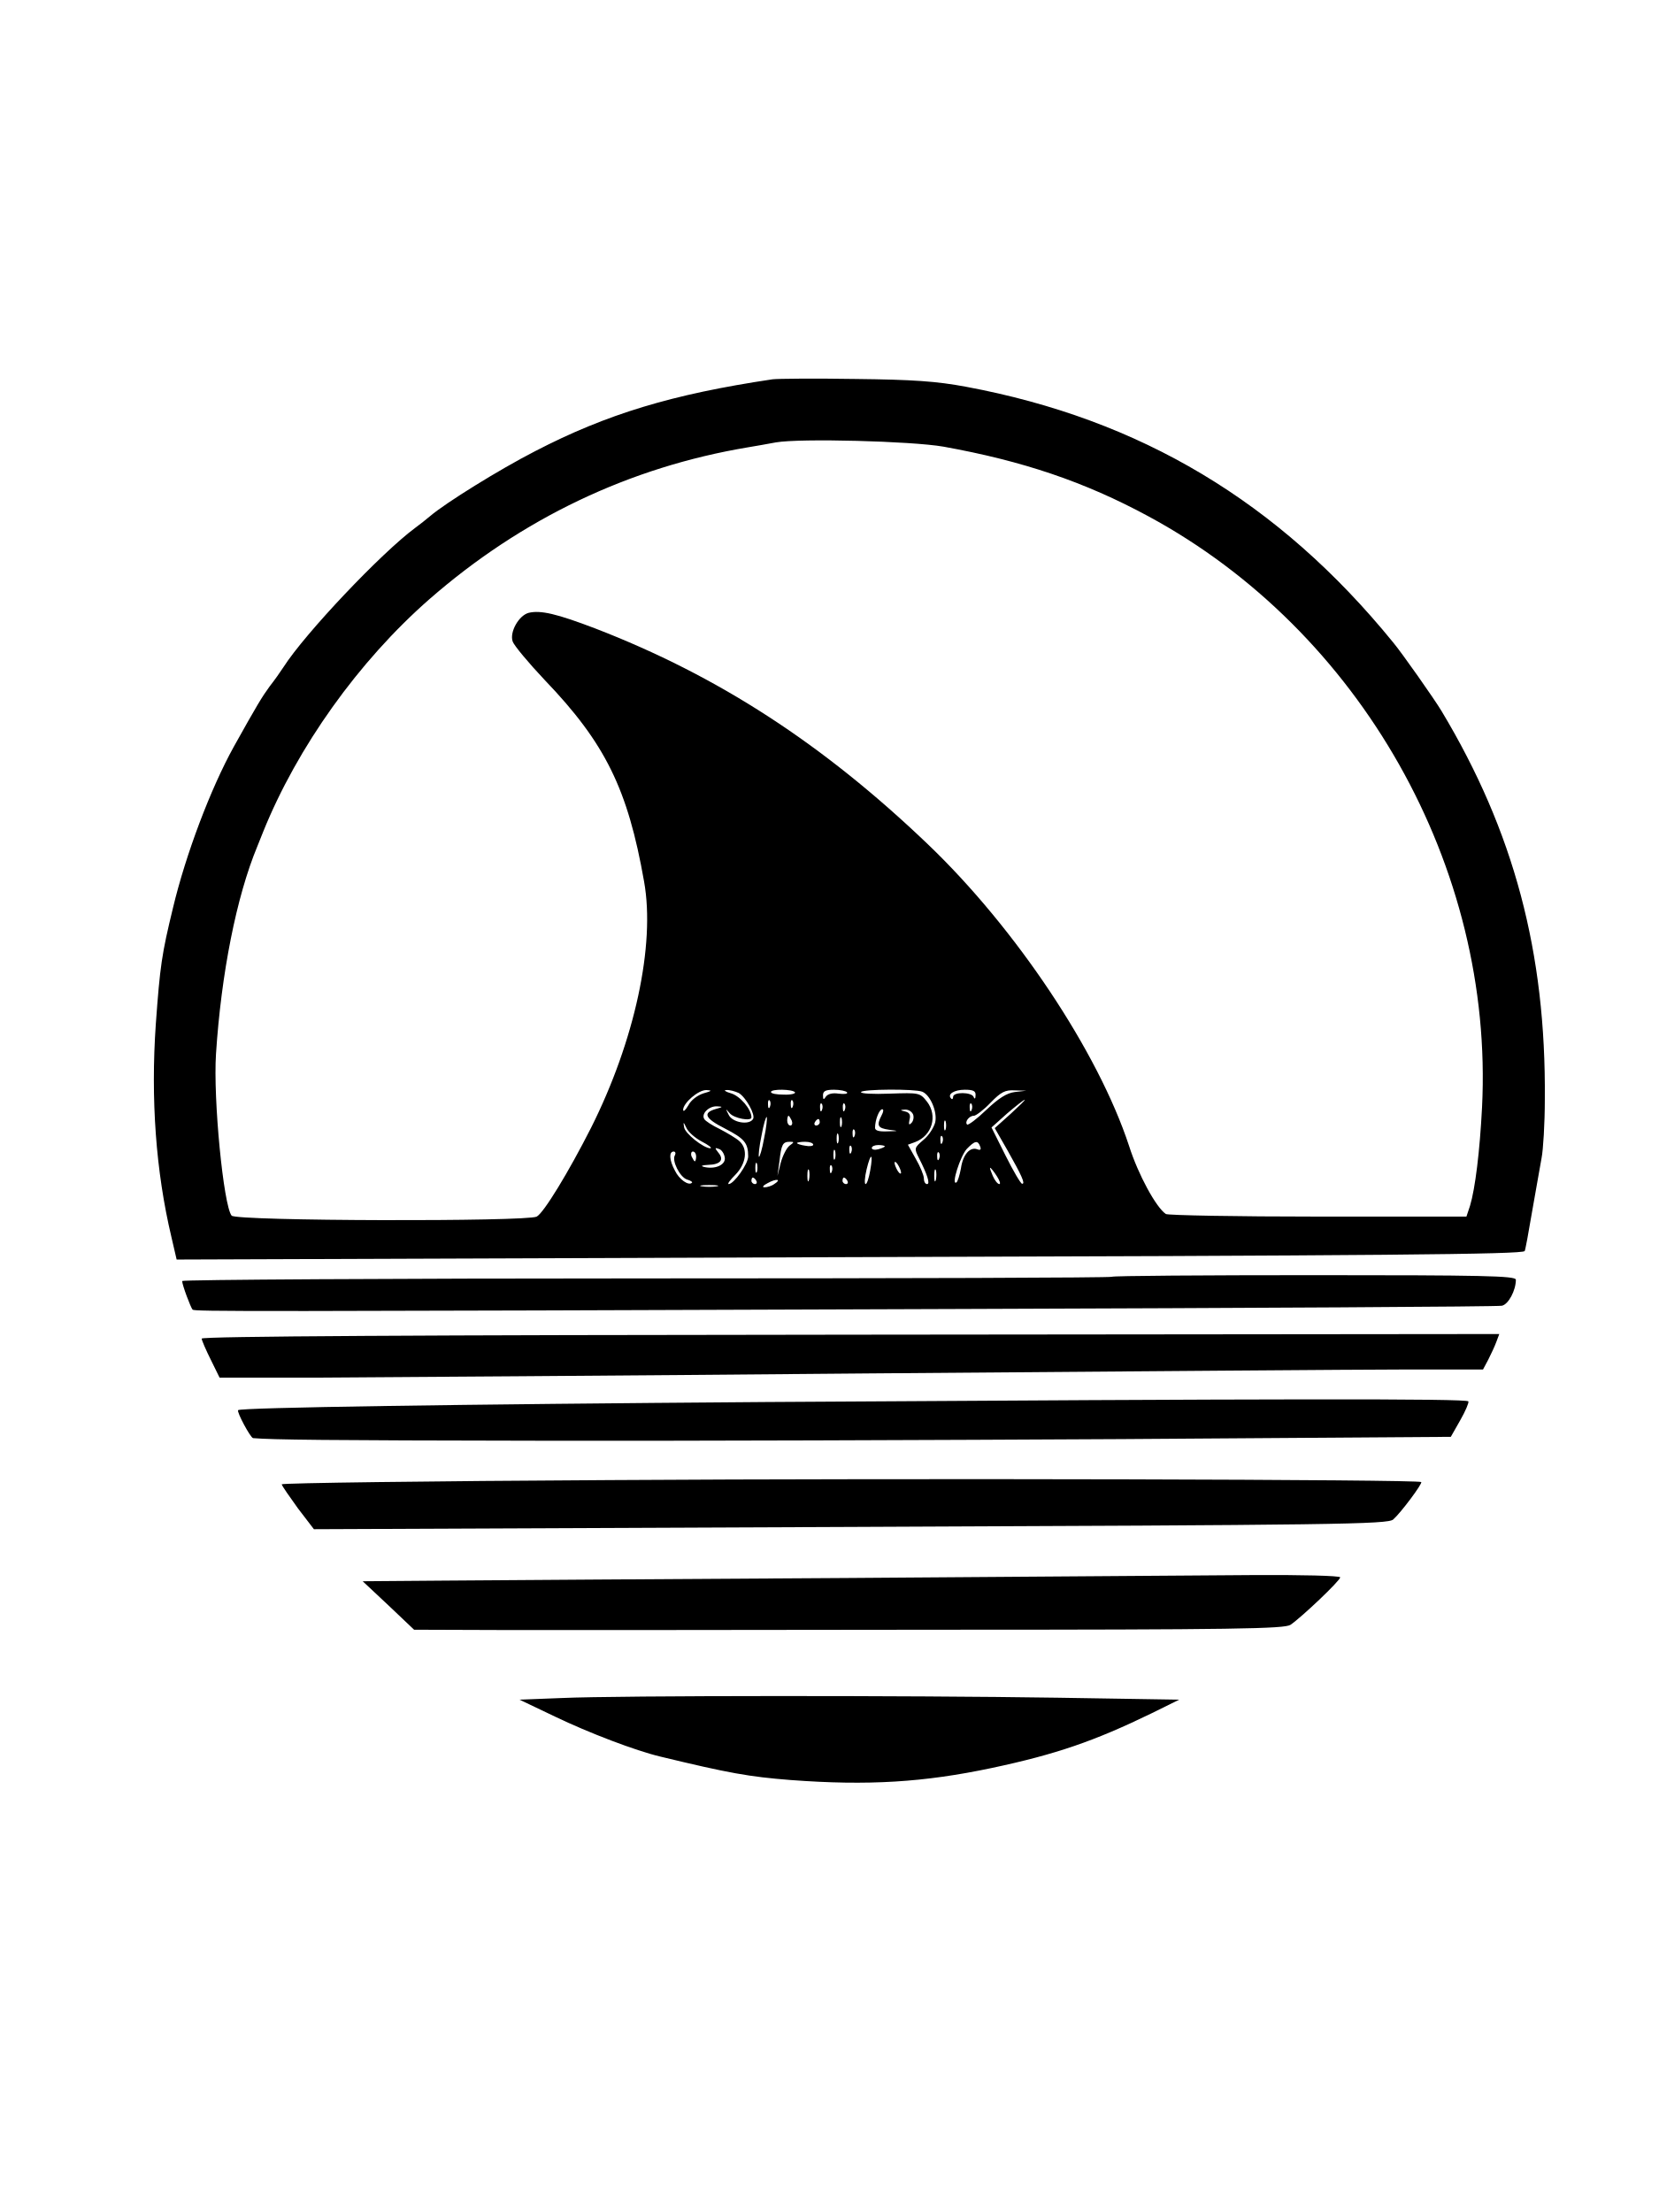
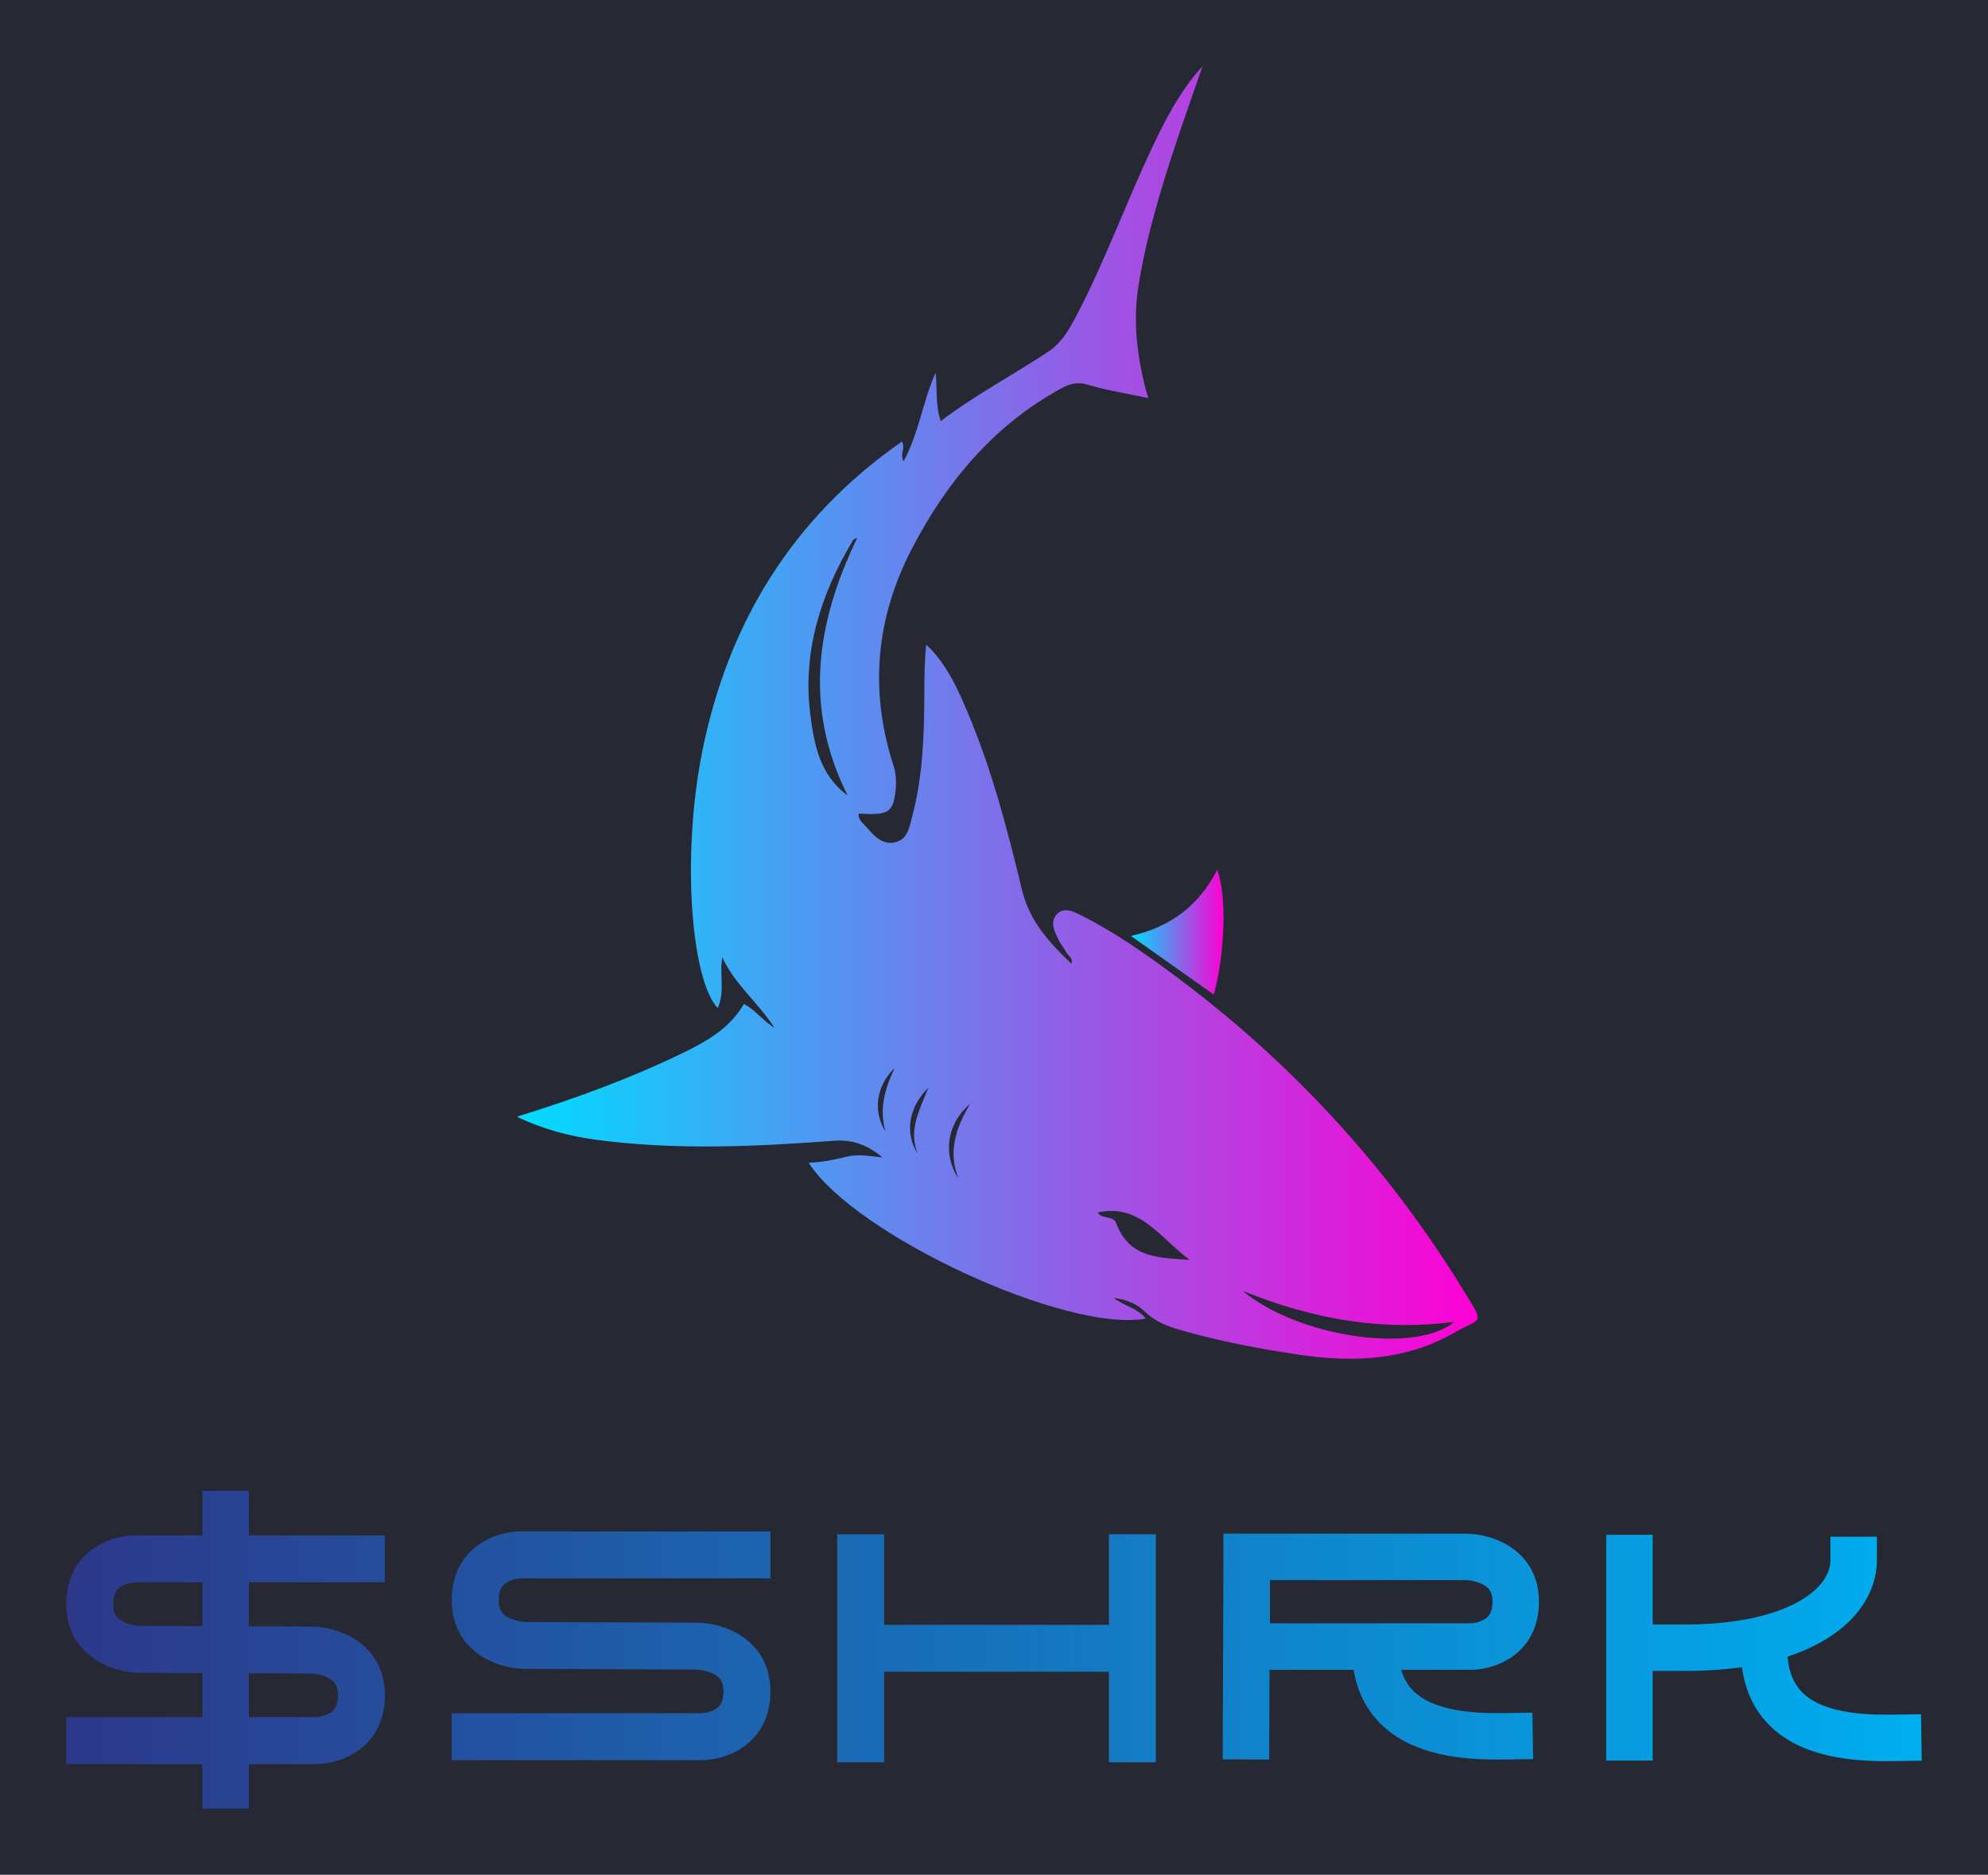
- <svg xmlns="http://www.w3.org/2000/svg" version="1.0" width="510pt" height="680pt" viewBox="0 0 510 680" preserveAspectRatio="xMidYMid meet">
-   <g transform="translate(0,680) scale(0.1,-0.1)" fill="#000000" stroke="none">
-     <path d="M2375 5634 c-309 -46 -510 -107 -730 -221 -111 -57 -275 -159 -322 -199 -12 -10 -33 -27 -47 -37 -104 -77 -338 -324 -404 -427 -9 -14 -28 -41 -43 -60 -24 -33 -38 -56 -110 -185 -72 -130 -148 -332 -187 -495 -35 -144 -40 -179 -53 -358 -16 -230 0 -453 48 -655 l16 -69 1956 7 c1773 5 2178 9 2188 19 2 2 12 57 23 122 11 65 25 139 29 164 5 25 10 106 10 180 4 452 -95 824 -318 1195 -21 35 -122 179 -149 211 -351 431 -776 685 -1312 785 -91 17 -163 22 -340 24 -124 2 -238 1 -255 -1z m525 -207 c244 -44 434 -108 630 -214 652 -352 1063 -1079 1026 -1817 -7 -136 -21 -250 -37 -303 l-11 -33 -456 0 c-251 0 -462 4 -468 8 -30 20 -85 121 -113 209 -95 289 -348 669 -619 928 -322 308 -644 517 -1022 663 -118 45 -168 57 -205 48 -30 -8 -59 -59 -49 -88 4 -12 48 -65 99 -119 186 -194 255 -335 305 -619 35 -195 -29 -490 -163 -757 -69 -136 -145 -261 -167 -273 -30 -16 -925 -14 -938 3 -25 31 -57 359 -48 497 16 247 63 484 127 638 5 12 13 32 18 45 105 260 293 524 511 715 284 248 615 406 980 467 19 3 58 10 85 15 75 13 417 4 515 -13z m-737 -1988 c-19 -6 -39 -21 -47 -37 -9 -15 -15 -21 -16 -14 0 21 47 62 72 61 18 -1 16 -3 -9 -10z m108 1 c22 -13 52 -67 44 -80 -12 -20 -64 -11 -75 13 -10 20 -10 20 3 5 13 -16 67 -26 67 -13 0 25 -35 66 -63 74 -17 5 -24 10 -14 10 10 1 27 -4 38 -9z m173 2 c2 -4 -13 -8 -35 -7 -21 0 -39 3 -39 8 0 10 67 9 74 -1z m160 0 c3 -5 -9 -6 -26 -4 -19 3 -33 -1 -39 -9 -7 -11 -9 -10 -9 4 0 13 8 17 34 17 19 0 37 -4 40 -8z m231 2 c25 -10 47 -62 40 -94 -4 -16 -20 -41 -36 -54 -29 -25 -29 -26 -14 -56 26 -51 35 -80 25 -80 -6 0 -10 8 -10 18 0 9 -11 36 -25 60 l-24 43 22 8 c53 20 70 81 37 124 -22 28 -24 28 -115 25 -51 -2 -91 0 -88 5 5 9 165 10 188 1z m164 -11 c0 -11 -3 -13 -6 -5 -6 15 -63 16 -63 0 0 -6 -3 -9 -6 -5 -13 13 9 27 42 27 26 0 34 -4 33 -17z m121 10 c-25 -3 -50 -19 -88 -55 -29 -28 -56 -48 -59 -45 -8 8 6 27 21 27 6 0 30 18 51 40 32 33 45 40 75 38 l35 -1 -35 -4z m-753 -45 c-3 -8 -6 -5 -6 6 -1 11 2 17 5 13 3 -3 4 -12 1 -19z m70 0 c-3 -8 -6 -5 -6 6 -1 11 2 17 5 13 3 -3 4 -12 1 -19z m670 -22 l-49 -44 39 -68 c44 -78 56 -104 45 -103 -4 0 -27 39 -51 87 l-43 86 48 43 c27 23 51 42 54 42 3 0 -17 -19 -43 -43z m-580 12 c-3 -8 -6 -5 -6 6 -1 11 2 17 5 13 3 -3 4 -12 1 -19z m70 0 c-3 -8 -6 -5 -6 6 -1 11 2 17 5 13 3 -3 4 -12 1 -19z m390 0 c-3 -8 -6 -5 -6 6 -1 11 2 17 5 13 3 -3 4 -12 1 -19z m-786 3 c-42 -12 -34 -29 27 -60 60 -31 72 -44 72 -86 0 -23 -44 -85 -60 -85 -5 0 5 13 21 29 33 34 39 79 12 103 -10 9 -37 25 -60 37 -23 11 -45 25 -48 31 -10 16 14 40 39 39 19 -1 19 -2 -3 -8z m509 -20 c-16 -31 -12 -39 23 -44 31 -4 31 -4 -5 -5 -25 -1 -38 2 -38 11 0 24 13 57 22 57 5 0 4 -8 -2 -19z m97 3 c3 -8 1 -20 -5 -26 -8 -8 -9 -5 -6 10 4 14 0 22 -13 25 -17 4 -17 5 0 6 10 0 20 -6 24 -15z m-458 -73 c-6 -34 -14 -60 -16 -57 -2 2 1 32 8 65 6 34 14 60 16 57 2 -2 -1 -32 -8 -65z m85 54 c3 -8 1 -15 -4 -15 -6 0 -10 7 -10 15 0 8 2 15 4 15 2 0 6 -7 10 -15z m153 -17 c-3 -7 -5 -2 -5 12 0 14 2 19 5 13 2 -7 2 -19 0 -25z m-67 12 c0 -5 -5 -10 -11 -10 -5 0 -7 5 -4 10 3 6 8 10 11 10 2 0 4 -4 4 -10z m387 -22 c-3 -7 -5 -2 -5 12 0 14 2 19 5 13 2 -7 2 -19 0 -25z m-750 -37 c21 -11 33 -20 27 -21 -21 0 -79 46 -81 65 -3 17 -2 17 7 -2 5 -12 26 -31 47 -42z m470 17 c-3 -8 -6 -5 -6 6 -1 11 2 17 5 13 3 -3 4 -12 1 -19z m-50 -20 c-3 -7 -5 -2 -5 12 0 14 2 19 5 13 2 -7 2 -19 0 -25z m320 0 c-3 -8 -6 -5 -6 6 -1 11 2 17 5 13 3 -3 4 -12 1 -19z m-470 -10 c-9 -7 -21 -31 -27 -53 l-10 -40 6 44 c6 53 10 61 32 61 14 0 14 -1 -1 -12z m73 3 c0 -4 -11 -6 -25 -3 -14 2 -25 6 -25 8 0 2 11 4 25 4 14 0 25 -4 25 -9z m513 -5 c4 -10 1 -13 -9 -9 -22 8 -44 -16 -50 -59 -4 -21 -10 -41 -14 -43 -17 -10 12 81 32 103 25 26 34 27 41 8z m-396 -18 c-3 -8 -6 -5 -6 6 -1 11 2 17 5 13 3 -3 4 -12 1 -19z m103 18 c0 -2 -9 -6 -20 -9 -11 -3 -20 -1 -20 4 0 5 9 9 20 9 11 0 20 -2 20 -4z m-492 -34 c4 -23 -30 -38 -65 -29 -10 3 -5 5 14 6 38 1 50 16 31 38 -11 14 -11 16 2 11 8 -2 16 -14 18 -26z m339 -4 c-3 -7 -5 -2 -5 12 0 14 2 19 5 13 2 -7 2 -19 0 -25z m-492 11 c-11 -16 15 -68 37 -75 11 -3 18 -8 15 -10 -10 -10 -39 10 -52 37 -18 33 -19 59 -4 59 5 0 7 -5 4 -11z m65 -4 c0 -8 -2 -15 -4 -15 -2 0 -6 7 -10 15 -3 8 -1 15 4 15 6 0 10 -7 10 -15z m747 -7 c-3 -8 -6 -5 -6 6 -1 11 2 17 5 13 3 -3 4 -12 1 -19z m-212 -37 c-4 -23 -10 -41 -14 -41 -4 0 -3 20 3 45 13 54 21 51 11 -4z m-348 -3 c-3 -7 -5 -2 -5 12 0 14 2 19 5 13 2 -7 2 -19 0 -25z m443 -3 c0 -5 -5 -3 -10 5 -5 8 -10 20 -10 25 0 6 5 3 10 -5 5 -8 10 -19 10 -25z m-213 3 c-3 -8 -6 -5 -6 6 -1 11 2 17 5 13 3 -3 4 -12 1 -19z m-70 -25 c-3 -10 -5 -4 -5 12 0 17 2 24 5 18 2 -7 2 -21 0 -30z m390 0 c-3 -10 -5 -4 -5 12 0 17 2 24 5 18 2 -7 2 -21 0 -30z m187 12 c9 -14 13 -25 8 -25 -5 0 -14 11 -20 25 -6 14 -10 25 -8 25 2 0 11 -11 20 -25z m-739 -15 c3 -5 1 -10 -4 -10 -6 0 -11 5 -11 10 0 6 2 10 4 10 3 0 8 -4 11 -10z m55 -10 c-8 -6 -22 -10 -30 -10 -8 0 -4 6 10 13 27 15 44 12 20 -3z m225 10 c3 -5 1 -10 -4 -10 -6 0 -11 5 -11 10 0 6 2 10 4 10 3 0 8 -4 11 -10z m-402 -17 c-13 -2 -33 -2 -45 0 -13 2 -3 4 22 4 25 0 35 -2 23 -4z" />
-     <path d="M3418 2875 c-3 -3 -647 -5 -1431 -5 -785 0 -1427 -4 -1427 -8 0 -12 26 -81 32 -88 7 -6 135 -6 2363 2 902 3 1650 7 1662 10 20 4 43 47 43 80 0 12 -106 14 -618 14 -340 0 -621 -2 -624 -5z" />
-     <path d="M620 2685 c0 -5 13 -35 28 -65 l27 -55 300 0 c165 1 932 6 1705 13 773 6 1512 12 1642 12 l237 0 16 30 c8 16 20 41 25 55 l9 24 -1994 -2 c-1322 -1 -1995 -5 -1995 -12z" />
-     <path d="M2355 2490 c-953 -7 -1615 -17 -1623 -25 -5 -5 38 -85 46 -86 60 -5 215 -7 877 -8 429 -1 1236 2 1793 5 l1012 7 29 51 c16 28 27 54 25 58 -6 9 -594 8 -2159 -2z" />
-     <path d="M1875 2250 c-555 -3 -1009 -9 -1009 -13 1 -5 24 -38 50 -74 l49 -64 1650 7 c1495 6 1652 8 1668 23 23 20 91 111 86 115 -9 8 -1558 12 -2494 6z" />
-     <path d="M2600 1949 c-536 -3 -1090 -7 -1230 -8 l-255 -2 79 -74 79 -75 291 -1 c160 0 761 0 1336 1 900 0 1048 3 1067 15 34 23 153 136 153 146 0 5 -120 8 -272 7 -150 -1 -712 -5 -1248 -9z" />
-     <path d="M1726 1580 l-129 -5 109 -52 c104 -50 248 -105 324 -123 211 -51 273 -62 400 -72 239 -18 411 -7 619 37 198 42 316 83 491 168 l85 42 -375 6 c-451 7 -1344 7 -1524 -1z" />
+ <svg xmlns="http://www.w3.org/2000/svg" xmlns:xlink="http://www.w3.org/1999/xlink" version="1.1" width="64" height="60.357" viewBox="0 0 64 60.357" id="svg29">
+   <defs id="defs33">
+     <linearGradient xlink:href="#SvgjsLinearGradient1395" id="linearGradient37" gradientTransform="scale(0.8622084,1.159812)" x1="15.975" y1="0.862" x2="100.286" y2="0.862" gradientUnits="userSpaceOnUse" />
+     <linearGradient xlink:href="#SvgjsLinearGradient1395" id="linearGradient39" gradientTransform="scale(0.8617928,1.160372)" x1="69.887" y1="53.261" x2="78.017" y2="53.261" gradientUnits="userSpaceOnUse" />
+     <linearGradient xlink:href="#SvgjsLinearGradient1395" id="linearGradient41" gradientTransform="scale(0.8622084,1.159812)" x1="15.975" y1="0.862" x2="100.286" y2="0.862" gradientUnits="userSpaceOnUse" />
+     <linearGradient xlink:href="#SvgjsLinearGradient1398" id="linearGradient43" gradientTransform="scale(2.417217,0.413699)" x1="0.691" y1="15.591" x2="39.082" y2="15.591" gradientUnits="userSpaceOnUse" />
+     <linearGradient xlink:href="#SvgjsLinearGradient1398" id="linearGradient45" gradientTransform="scale(2.417217,0.413699)" x1="0.691" y1="15.591" x2="39.082" y2="15.591" gradientUnits="userSpaceOnUse" />
+   </defs>
+   <rect fill="#262833" width="64" height="60.357" id="rect10" x="0" y="0" style="stroke-width:0.02" />
+   <g transform="matrix(0.2133333,0,0,0.2133333,2.133378,2.133319)" id="g27">
+     <defs id="SvgjsDefs1390">
+       <linearGradient id="SvgjsLinearGradient1395">
+         <stop id="SvgjsStop1396" stop-color="#00ddff" offset="0" />
+         <stop id="SvgjsStop1397" stop-color="#ff00d4" offset="1" />
+       </linearGradient>
+       <linearGradient id="SvgjsLinearGradient1398">
+         <stop id="SvgjsStop1399" stop-color="#2d388a" offset="0" />
+         <stop id="SvgjsStop1400" stop-color="#00aeef" offset="1" />
+       </linearGradient>
+     </defs>
+     <g id="SvgjsG1391" featureKey="mugSzh-0" transform="matrix(1.994672,0,0,1.994672,40.52541,-1.994672)" fill="url(#SvgjsLinearGradient1395)" style="fill:url(#linearGradient41)">
+       <path fill-rule="evenodd" clip-rule="evenodd" d="m 42.907,29.392 c 0.293,0.537 -0.19,0.955 0.121,1.494 1.173,-2.141 1.445,-4.529 2.424,-6.698 0.137,1.184 -0.03,2.398 0.385,3.659 2.606,-1.977 5.463,-3.48 8.146,-5.257 1.09,-0.721 1.699,-1.899 2.287,-3.038 2.071,-4.013 3.613,-8.264 5.537,-12.344 1.039,-2.204 2.15,-4.36 3.839,-6.208 -0.663,1.919 -1.345,3.832 -1.985,5.758 -1.185,3.559 -2.266,7.143 -2.862,10.861 -0.407,2.539 -0.13,5.014 0.46,7.479 0.069,0.29 0.16,0.574 0.283,1.005 -1.623,-0.346 -3.122,-0.575 -4.561,-1.007 -0.781,-0.234 -1.375,-0.079 -2.01,0.268 -5.092,2.78 -8.634,7.001 -11.282,12.075 -2.765,5.298 -3.261,10.772 -1.427,16.46 0.252,0.781 0.232,1.591 0.096,2.374 -0.211,1.214 -0.67,1.402 -2.723,1.266 -0.06,0.458 0.295,0.697 0.537,0.971 0.584,0.658 1.195,1.417 2.188,1.209 0.985,-0.206 1.115,-1.183 1.325,-1.972 0.794,-2.992 0.901,-6.061 0.914,-9.134 0.005,-1.267 0.001,-2.534 0.143,-3.855 1.241,1.159 2.015,2.6 2.687,4.094 2.082,4.635 3.375,9.53 4.555,14.445 0.571,2.381 2.051,3.992 3.743,5.604 0.146,-0.468 -0.266,-0.613 -0.401,-0.885 -0.159,-0.319 -0.414,-0.592 -0.569,-0.914 -0.295,-0.612 -0.672,-1.319 -0.164,-1.908 0.545,-0.631 1.289,-0.247 1.878,0.049 2.398,1.204 4.603,2.731 6.756,4.318 8.988,6.625 16.445,14.674 22.259,24.212 1.508,2.474 1.314,1.845 -0.828,3.065 -3.646,2.079 -7.603,2.238 -11.639,1.651 -3.001,-0.437 -5.977,-1.007 -8.901,-1.833 -1.052,-0.297 -2.019,-0.644 -2.833,-1.432 -0.56,-0.543 -1.286,-0.91 -2.369,-1.037 0.905,0.656 1.86,0.794 2.43,1.558 -5.948,1.112 -21.983,-6.289 -25.493,-11.786 0.987,-0.043 1.911,-0.216 2.824,-0.449 0.915,-0.233 1.818,-0.051 2.749,0.048 -1.025,-0.895 -2.224,-1.368 -3.584,-1.268 -6.025,0.445 -12.051,0.735 -18.068,-0.072 -1.999,-0.269 -3.945,-0.768 -6,-1.74 4.426,-1.377 8.53,-2.882 12.477,-4.79 1.853,-0.896 3.626,-1.886 4.698,-3.742 0.919,0.466 1.449,1.305 2.298,1.784 -1.18,-1.856 -2.99,-3.247 -3.931,-5.318 -0.24,1.279 0.229,2.601 -0.353,3.844 -2.013,-2.18 -2.73,-11.485 -1.188,-19.293 1.931,-9.786 6.815,-17.777 15.132,-23.571 z m -4.114,26.77 c -3.339,-6.651 -2.363,-13.1 0.732,-19.481 -0.188,0.06 -0.287,0.121 -0.34,0.209 -2.416,4.049 -3.813,8.397 -3.214,13.132 0.285,2.243 0.705,4.602 2.822,6.14 z m 29.901,37.493 c 4.174,3.498 13.055,4.806 16.021,2.334 -5.585,0.734 -10.751,-0.212 -16.021,-2.334 z m -4.02,-2.352 c -2.171,-1.574 -3.744,-4.299 -6.952,-3.583 0.251,0.524 1.171,0.2 1.399,0.819 1.001,2.707 3.348,2.601 5.553,2.764 z M 47.176,85.149 c -0.761,-1.949 -0.269,-3.726 0.887,-5.644 -1.767,1.492 -2.085,3.82 -0.887,5.644 z M 42.357,76.79 c -1.391,1.327 -1.669,3.243 -0.699,4.805 -0.486,-1.703 -0.052,-3.258 0.699,-4.805 z m 1.738,6.479 c -0.706,-1.756 0.111,-3.261 0.808,-4.985 -1.5,1.482 -1.802,3.426 -0.808,4.985 z" id="path19" style="fill:url(#linearGradient37)" />
+       <path fill-rule="evenodd" clip-rule="evenodd" d="m 66.761,61.803 c 0.724,1.915 0.603,6.253 -0.262,9.434 -2.078,-1.471 -4.098,-2.9 -6.271,-4.439 3.004,-0.681 5.112,-2.274 6.533,-4.995 z" id="path21" style="fill:url(#linearGradient39)" />
+     </g>
+     <g id="SvgjsG1392" featureKey="PPkF4s-0" transform="matrix(3.017199,0,0,3.017199,-5.037019,195.5388)" fill="url(#SvgjsLinearGradient1398)" style="fill:url(#linearGradient45)">
+       <path d="m 10.8,8.671 h 6.807 v 2.348 H 10.8 l 1.37e-4,2.203 3.111,0.012 c 1.483,0 3.696,0.916 3.696,3.439 0,2.523 -2.057,3.439 -3.439,3.439 h -3.367 l 1.36e-4,2.221 -2.325,2.54e-4 -1.367e-4,-2.221 h -6.807 v -2.348 h 6.807 L 8.476,15.558 5.37,15.544 v 0.005 c -1.487,0 -3.7,-0.916 -3.7,-3.439 0,-2.523 2.057,-3.439 3.439,-3.439 h 3.367 l -1.367e-4,-2.221 2.325,-2.539e-4 z m -5.422,4.53 3.098,0.012 -1.367e-4,-2.194 h -3.357 c -0.102,0.004 -0.408,0.042 -0.66,0.182 -0.218,0.121 -0.441,0.323 -0.441,0.91 0,0.457 0.148,0.707 0.527,0.891 0.384,0.186 0.812,0.2 0.834,0.2 z m 8.519,2.381 -3.097,-0.014 1.37e-4,2.196 h 3.357 c 0.102,-0.004 0.408,-0.042 0.66,-0.182 0.218,-0.121 0.441,-0.323 0.441,-0.91 0,-0.457 -0.148,-0.707 -0.527,-0.891 -0.383,-0.185 -0.81,-0.199 -0.834,-0.2 z m 9.841,-4.577 c -0.218,0.121 -0.441,0.323 -0.441,0.91 0,0.457 0.148,0.707 0.527,0.891 0.384,0.186 0.812,0.2 0.834,0.2 l 8.533,0.033 c 1.483,0 3.696,0.916 3.696,3.439 0,2.523 -2.056,3.439 -3.439,3.439 h -12.499 v -2.348 h 12.488 c 0.102,-0.004 0.408,-0.042 0.66,-0.182 0.218,-0.121 0.441,-0.323 0.441,-0.91 0,-0.457 -0.148,-0.707 -0.527,-0.891 -0.383,-0.185 -0.81,-0.199 -0.834,-0.2 l -8.528,-0.038 v 0.005 c -1.488,0 -3.7,-0.916 -3.7,-3.439 0,-2.523 2.056,-3.439 3.439,-3.439 h 12.499 V 10.823 h -12.488 c -0.102,0.004 -0.408,0.042 -0.66,0.182 z M 53.819,8.617 h 2.348 V 20.024 H 53.819 V 15.494 H 42.577 V 20.024 H 40.229 V 8.617 h 2.348 v 4.53 h 11.242 z m 20.018,8.94 1.162,-0.017 0.035,2.324 -1.162,0.017 c -0.181,0.003 -0.385,0.006 -0.609,0.006 -1.614,0 -4.203,-0.16 -5.838,-1.771 -0.728,-0.717 -1.187,-1.629 -1.37,-2.72 h -4.205 l -0.017,4.49 -2.325,-0.009 0.037,-10.127 v -1.163 h 0.004 v -0.004 l 1.161,0.004 h 10.951 c 1.473,0 3.664,0.907 3.664,3.405 0,2.498 -2.036,3.405 -3.405,3.405 h -3.483 c 0.125,0.425 0.328,0.779 0.617,1.064 1.169,1.151 3.608,1.115 4.78,1.097 z m -11.966,-4.486 10.041,-2e-5 c 0.101,-0.004 0.404,-0.042 0.654,-0.18 0.216,-0.12 0.437,-0.32 0.437,-0.901 0,-0.467 -0.158,-0.72 -0.564,-0.902 -0.369,-0.165 -0.772,-0.179 -0.775,-0.179 h -9.792 v 2.161 z m 32.565,4.548 0.035,2.324 -1.162,0.017 c -0.18,0.003 -0.385,0.006 -0.607,0.006 -1.609,0 -4.19,-0.16 -5.822,-1.768 -0.775,-0.764 -1.244,-1.749 -1.401,-2.936 -0.854,0.124 -1.794,0.192 -2.823,0.192 h -1.641 v 4.485 h -2.325 V 8.644 h 2.325 V 13.13 h 1.641 c 4.758,0 7.248,-1.625 7.248,-3.231 v -1.162 h 2.325 v 1.162 c 0,1.911 -1.414,3.833 -4.469,4.839 0.062,0.775 0.309,1.369 0.752,1.805 1.165,1.148 3.595,1.111 4.763,1.094 z" id="path24" style="fill:url(#linearGradient43)" />
+     </g>
  </g>
</svg>
